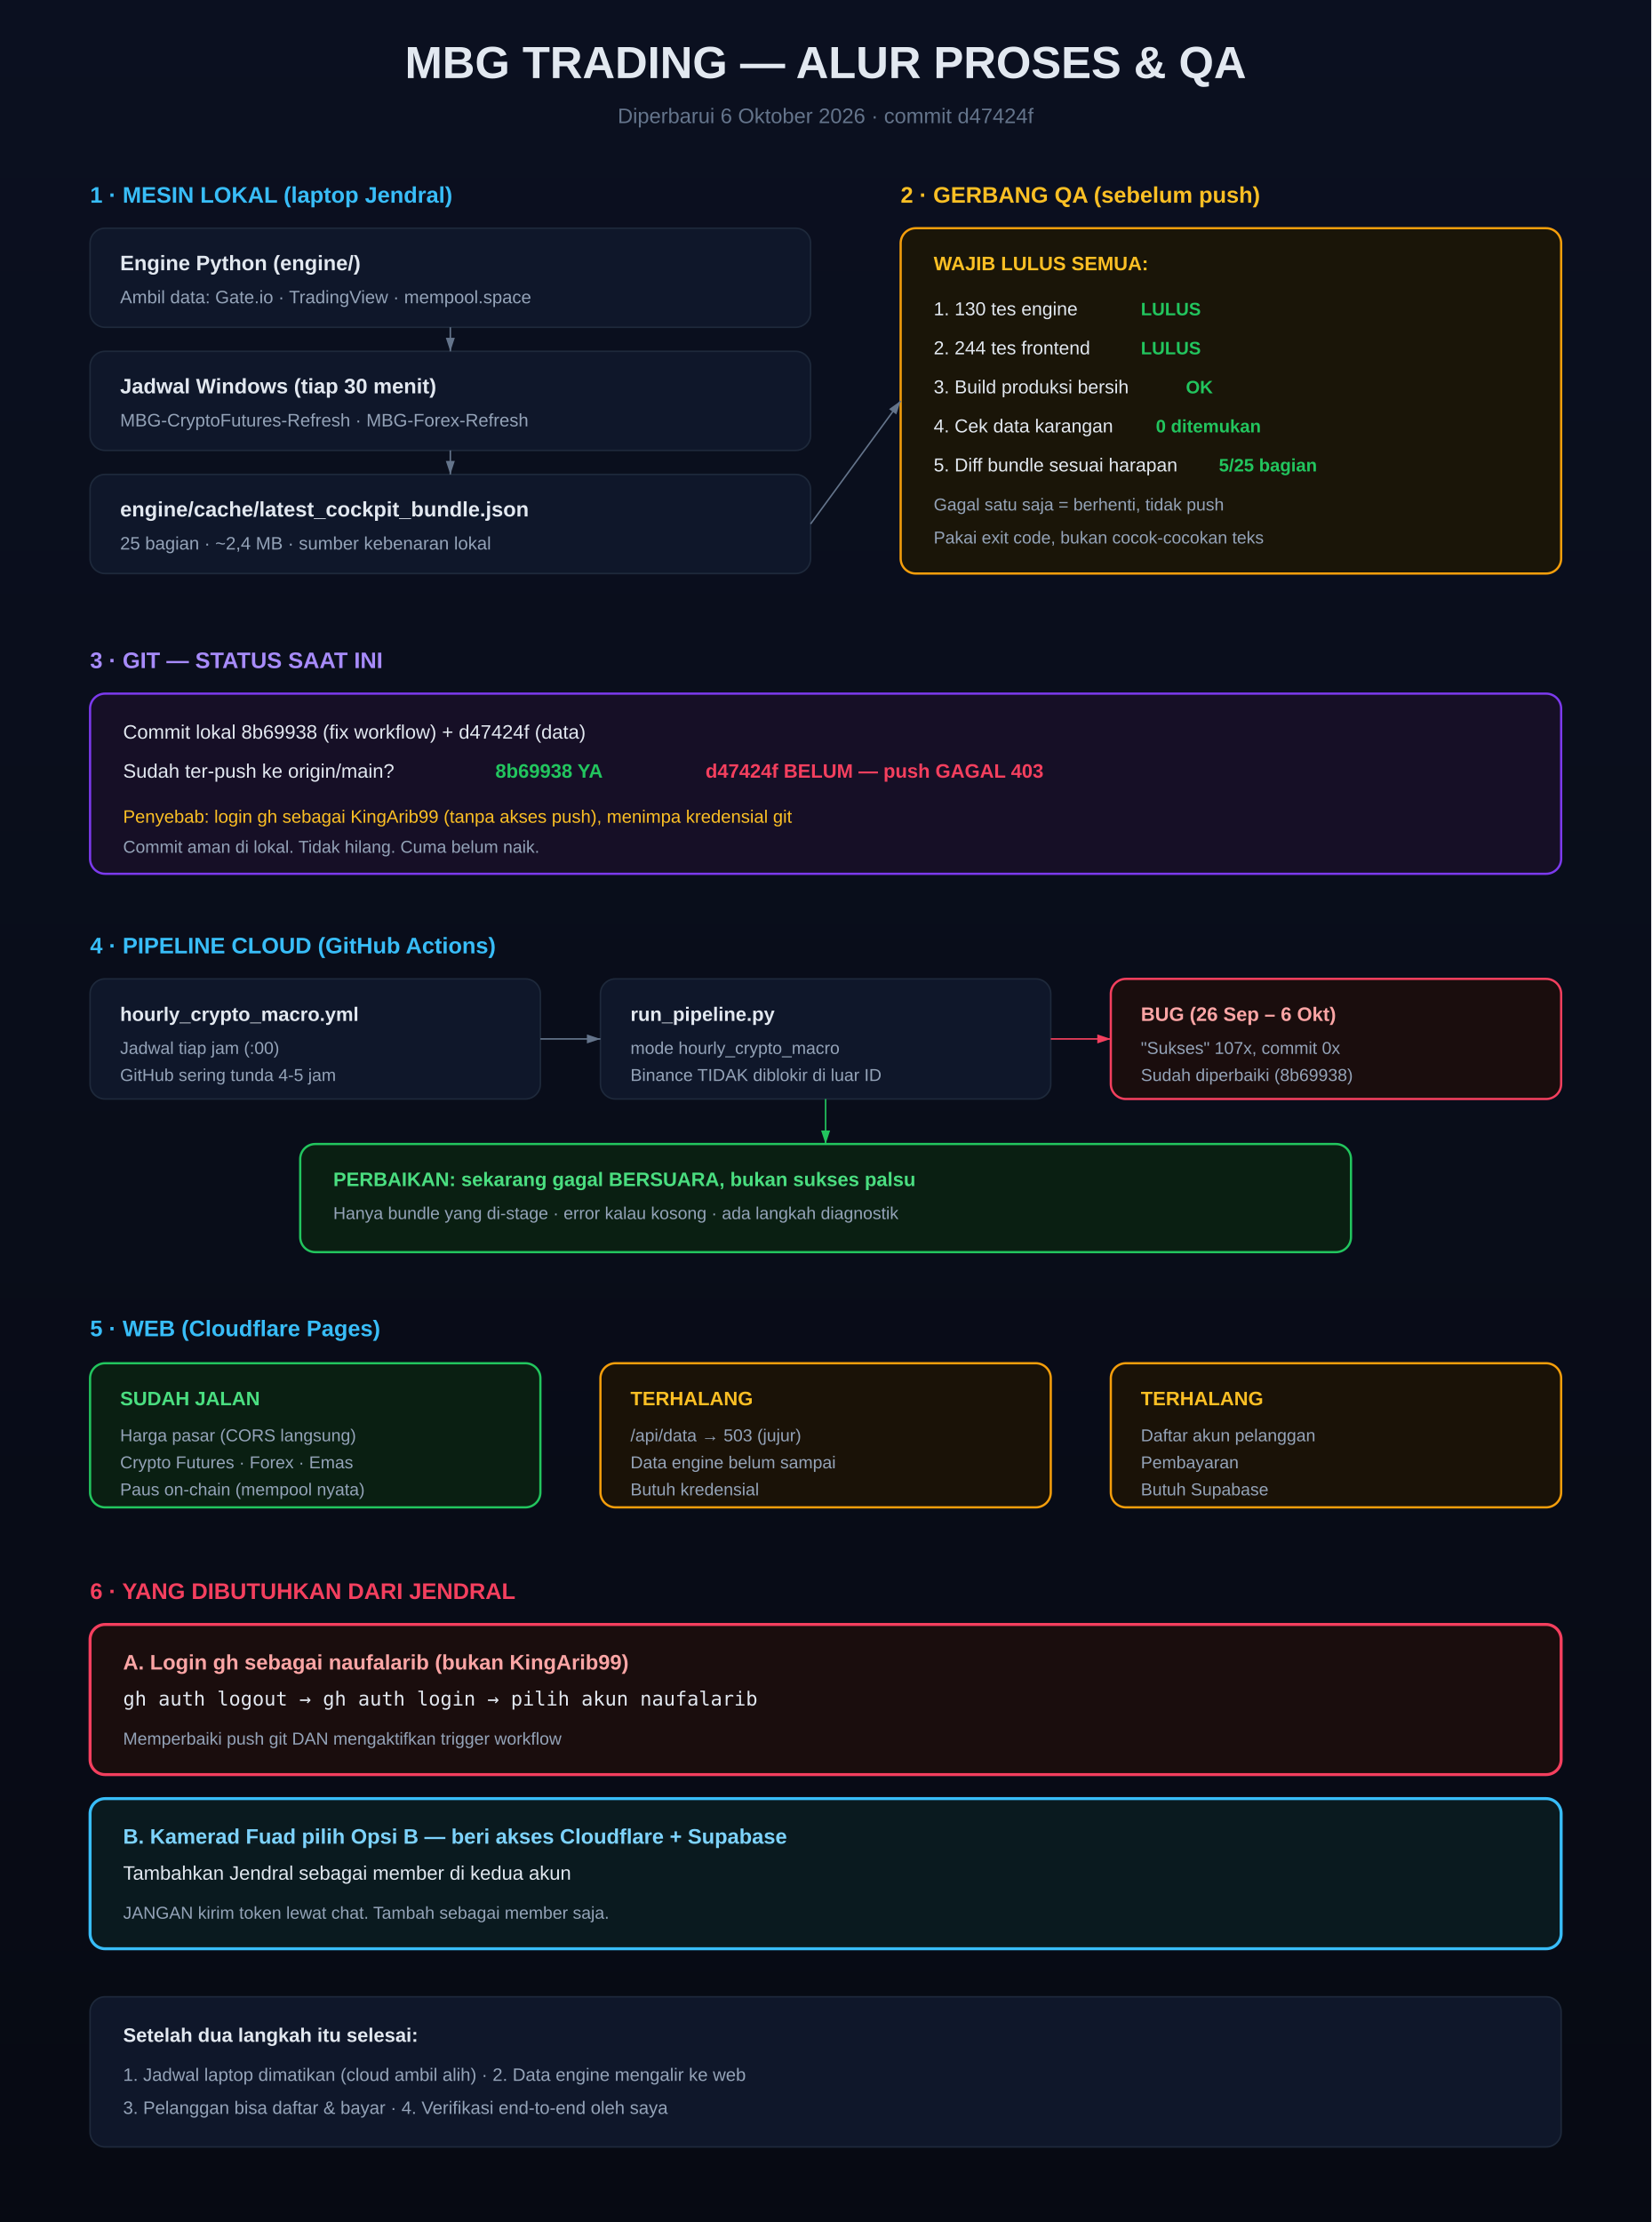
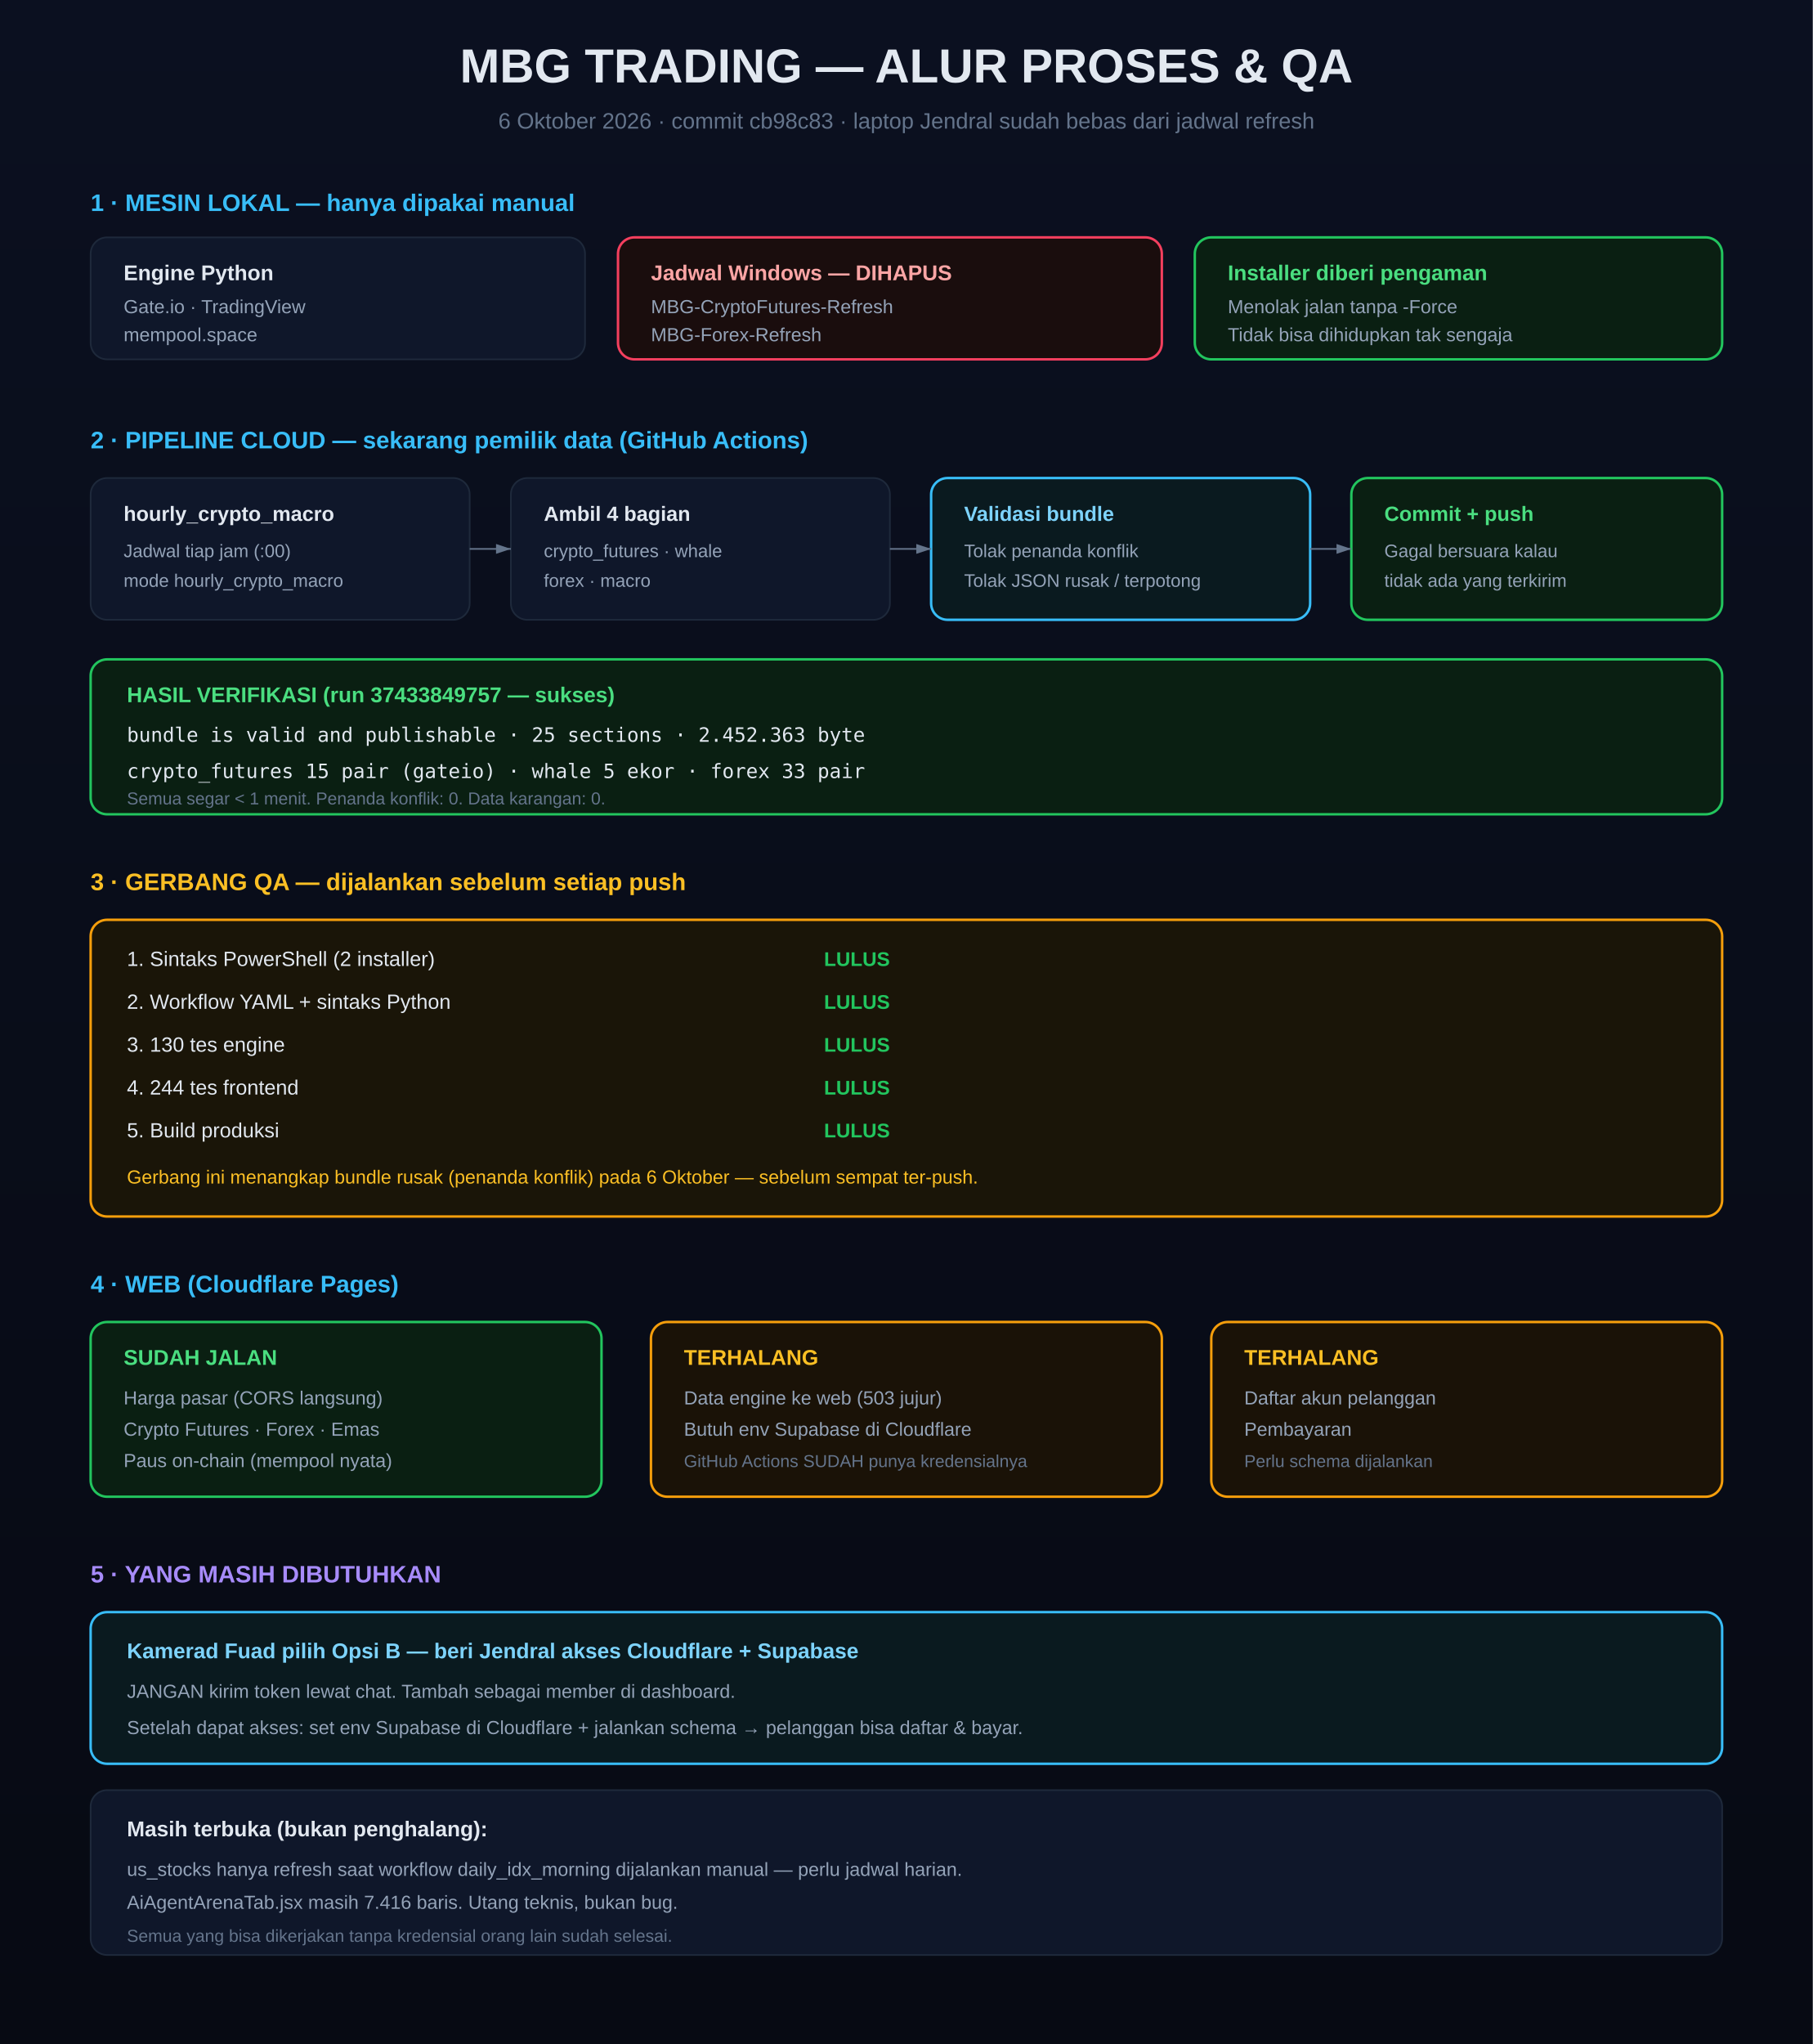
- <svg xmlns="http://www.w3.org/2000/svg" viewBox="0 0 1100 1480" width="1100" height="1480" font-family="Segoe UI, Arial, sans-serif">
+ <svg xmlns="http://www.w3.org/2000/svg" viewBox="0 0 1100 1240" width="1100" height="1240" font-family="Segoe UI, Arial, sans-serif">
  <defs>
    <linearGradient id="bg" x1="0" y1="0" x2="0" y2="1">
      <stop offset="0%" stop-color="#0b1020" />
      <stop offset="100%" stop-color="#070a13" />
    </linearGradient>
    <marker id="arrow" markerWidth="10" markerHeight="10" refX="9" refY="3" orient="auto">
      <path d="M0,0 L0,6 L9,3 z" fill="#64748b" />
    </marker>
-     <marker id="arrowRed" markerWidth="10" markerHeight="10" refX="9" refY="3" orient="auto">
-       <path d="M0,0 L0,6 L9,3 z" fill="#f43f5e" />
-     </marker>
-     <marker id="arrowGreen" markerWidth="10" markerHeight="10" refX="9" refY="3" orient="auto">
-       <path d="M0,0 L0,6 L9,3 z" fill="#22c55e" />
-     </marker>
  </defs>
-   <rect width="1100" height="1480" fill="url(#bg)" />
-   <text x="550" y="52" fill="#e2e8f0" font-size="30" font-weight="800" text-anchor="middle">MBG TRADING — ALUR PROSES &amp; QA</text>
-   <text x="550" y="82" fill="#64748b" font-size="14" text-anchor="middle">Diperbarui 6 Oktober 2026 · commit d47424f</text>
-   <text x="60" y="135" fill="#38bdf8" font-size="15" font-weight="800">1 · MESIN LOKAL (laptop Jendral)</text>
-   <rect x="60" y="152" width="480" height="66" rx="10" fill="#0f172a" stroke="#1e293b" />
-   <text x="80" y="180" fill="#e2e8f0" font-size="14" font-weight="700">Engine Python (engine/)</text>
-   <text x="80" y="202" fill="#94a3b8" font-size="12">Ambil data: Gate.io · TradingView · mempool.space</text>
-   <rect x="60" y="234" width="480" height="66" rx="10" fill="#0f172a" stroke="#1e293b" />
-   <text x="80" y="262" fill="#e2e8f0" font-size="14" font-weight="700">Jadwal Windows (tiap 30 menit)</text>
-   <text x="80" y="284" fill="#94a3b8" font-size="12">MBG-CryptoFutures-Refresh · MBG-Forex-Refresh</text>
-   <rect x="60" y="316" width="480" height="66" rx="10" fill="#0f172a" stroke="#1e293b" />
-   <text x="80" y="344" fill="#e2e8f0" font-size="14" font-weight="700">engine/cache/latest_cockpit_bundle.json</text>
-   <text x="80" y="366" fill="#94a3b8" font-size="12">25 bagian · ~2,4 MB · sumber kebenaran lokal</text>
-   <line x1="300" y1="218" x2="300" y2="234" stroke="#64748b" marker-end="url(#arrow)" />
-   <line x1="300" y1="300" x2="300" y2="316" stroke="#64748b" marker-end="url(#arrow)" />
-   <text x="600" y="135" fill="#fbbf24" font-size="15" font-weight="800">2 · GERBANG QA (sebelum push)</text>
-   <rect x="600" y="152" width="440" height="230" rx="10" fill="#1a1508" stroke="#f59e0b" stroke-width="1.5" />
-   <text x="622" y="180" fill="#fbbf24" font-size="13" font-weight="800">WAJIB LULUS SEMUA:</text>
-   <text x="622" y="210" fill="#e2e8f0" font-size="12.5">1. 130 tes engine</text>
-   <text x="760" y="210" fill="#22c55e" font-size="12" font-weight="700">LULUS</text>
-   <text x="622" y="236" fill="#e2e8f0" font-size="12.5">2. 244 tes frontend</text>
-   <text x="760" y="236" fill="#22c55e" font-size="12" font-weight="700">LULUS</text>
-   <text x="622" y="262" fill="#e2e8f0" font-size="12.5">3. Build produksi bersih</text>
-   <text x="790" y="262" fill="#22c55e" font-size="12" font-weight="700">OK</text>
-   <text x="622" y="288" fill="#e2e8f0" font-size="12.5">4. Cek data karangan</text>
-   <text x="770" y="288" fill="#22c55e" font-size="12" font-weight="700">0 ditemukan</text>
-   <text x="622" y="314" fill="#e2e8f0" font-size="12.5">5. Diff bundle sesuai harapan</text>
-   <text x="812" y="314" fill="#22c55e" font-size="12" font-weight="700">5/25 bagian</text>
-   <text x="622" y="340" fill="#94a3b8" font-size="11.5">Gagal satu saja = berhenti, tidak push</text>
-   <text x="622" y="362" fill="#94a3b8" font-size="11.5">Pakai exit code, bukan cocok-cocokan teks</text>
-   <line x1="540" y1="349" x2="600" y2="267" stroke="#64748b" marker-end="url(#arrow)" />
-   <text x="60" y="445" fill="#a78bfa" font-size="15" font-weight="800">3 · GIT — STATUS SAAT INI</text>
-   <rect x="60" y="462" width="980" height="120" rx="10" fill="#160f26" stroke="#7c3aed" stroke-width="1.5" />
-   <text x="82" y="492" fill="#e2e8f0" font-size="13">Commit lokal 8b69938 (fix workflow) + d47424f (data)</text>
-   <text x="82" y="518" fill="#e2e8f0" font-size="13">Sudah ter-push ke origin/main?</text>
-   <text x="330" y="518" fill="#22c55e" font-size="13" font-weight="700">8b69938 YA</text>
-   <text x="470" y="518" fill="#f43f5e" font-size="13" font-weight="700">d47424f BELUM — push GAGAL 403</text>
-   <text x="82" y="548" fill="#fbbf24" font-size="12">Penyebab: login gh sebagai KingArib99 (tanpa akses push), menimpa kredensial git</text>
-   <text x="82" y="568" fill="#94a3b8" font-size="11.5">Commit aman di lokal. Tidak hilang. Cuma belum naik.</text>
-   <text x="60" y="635" fill="#38bdf8" font-size="15" font-weight="800">4 · PIPELINE CLOUD (GitHub Actions)</text>
-   <rect x="60" y="652" width="300" height="80" rx="10" fill="#0f172a" stroke="#1e293b" />
-   <text x="80" y="680" fill="#e2e8f0" font-size="13" font-weight="700">hourly_crypto_macro.yml</text>
-   <text x="80" y="702" fill="#94a3b8" font-size="11.5">Jadwal tiap jam (:00)</text>
-   <text x="80" y="720" fill="#94a3b8" font-size="11.5">GitHub sering tunda 4-5 jam</text>
-   <rect x="400" y="652" width="300" height="80" rx="10" fill="#0f172a" stroke="#1e293b" />
-   <text x="420" y="680" fill="#e2e8f0" font-size="13" font-weight="700">run_pipeline.py</text>
-   <text x="420" y="702" fill="#94a3b8" font-size="11.5">mode hourly_crypto_macro</text>
-   <text x="420" y="720" fill="#94a3b8" font-size="11.5">Binance TIDAK diblokir di luar ID</text>
-   <rect x="740" y="652" width="300" height="80" rx="10" fill="#1a0d0d" stroke="#f43f5e" stroke-width="1.5" />
-   <text x="760" y="680" fill="#fca5a5" font-size="13" font-weight="700">BUG (26 Sep – 6 Okt)</text>
-   <text x="760" y="702" fill="#94a3b8" font-size="11.5">"Sukses" 107x, commit 0x</text>
-   <text x="760" y="720" fill="#94a3b8" font-size="11.5">Sudah diperbaiki (8b69938)</text>
-   <line x1="360" y1="692" x2="400" y2="692" stroke="#64748b" marker-end="url(#arrow)" />
-   <line x1="700" y1="692" x2="740" y2="692" stroke="#f43f5e" marker-end="url(#arrowRed)" />
-   <rect x="200" y="762" width="700" height="72" rx="10" fill="#0a1f12" stroke="#22c55e" stroke-width="1.5" />
-   <text x="222" y="790" fill="#4ade80" font-size="13" font-weight="800">PERBAIKAN: sekarang gagal BERSUARA, bukan sukses palsu</text>
-   <text x="222" y="812" fill="#94a3b8" font-size="11.5">Hanya bundle yang di-stage · error kalau kosong · ada langkah diagnostik</text>
-   <line x1="550" y1="732" x2="550" y2="762" stroke="#22c55e" marker-end="url(#arrowGreen)" />
-   <text x="60" y="890" fill="#38bdf8" font-size="15" font-weight="800">5 · WEB (Cloudflare Pages)</text>
-   <rect x="60" y="908" width="300" height="96" rx="10" fill="#0a1f12" stroke="#22c55e" stroke-width="1.5" />
-   <text x="80" y="936" fill="#4ade80" font-size="13" font-weight="800">SUDAH JALAN</text>
-   <text x="80" y="960" fill="#94a3b8" font-size="11.5">Harga pasar (CORS langsung)</text>
-   <text x="80" y="978" fill="#94a3b8" font-size="11.5">Crypto Futures · Forex · Emas</text>
-   <text x="80" y="996" fill="#94a3b8" font-size="11.5">Paus on-chain (mempool nyata)</text>
-   <rect x="400" y="908" width="300" height="96" rx="10" fill="#1a1207" stroke="#f59e0b" stroke-width="1.5" />
-   <text x="420" y="936" fill="#fbbf24" font-size="13" font-weight="800">TERHALANG</text>
-   <text x="420" y="960" fill="#94a3b8" font-size="11.5">/api/data → 503 (jujur)</text>
-   <text x="420" y="978" fill="#94a3b8" font-size="11.5">Data engine belum sampai</text>
-   <text x="420" y="996" fill="#94a3b8" font-size="11.5">Butuh kredensial</text>
-   <rect x="740" y="908" width="300" height="96" rx="10" fill="#1a1207" stroke="#f59e0b" stroke-width="1.5" />
-   <text x="760" y="936" fill="#fbbf24" font-size="13" font-weight="800">TERHALANG</text>
-   <text x="760" y="960" fill="#94a3b8" font-size="11.5">Daftar akun pelanggan</text>
-   <text x="760" y="978" fill="#94a3b8" font-size="11.5">Pembayaran</text>
-   <text x="760" y="996" fill="#94a3b8" font-size="11.5">Butuh Supabase</text>
-   <text x="60" y="1065" fill="#f43f5e" font-size="15" font-weight="800">6 · YANG DIBUTUHKAN DARI JENDRAL</text>
-   <rect x="60" y="1082" width="980" height="100" rx="10" fill="#1a0d0d" stroke="#f43f5e" stroke-width="2" />
-   <text x="82" y="1112" fill="#fca5a5" font-size="14" font-weight="800">A. Login gh sebagai naufalarib (bukan KingArib99)</text>
-   <text x="82" y="1136" fill="#e2e8f0" font-size="13" font-family="Consolas, monospace">gh auth logout   →   gh auth login   →   pilih akun naufalarib</text>
-   <text x="82" y="1162" fill="#94a3b8" font-size="11.5">Memperbaiki push git DAN mengaktifkan trigger workflow</text>
-   <rect x="60" y="1198" width="980" height="100" rx="10" fill="#0a1a1f" stroke="#38bdf8" stroke-width="2" />
-   <text x="82" y="1228" fill="#7dd3fc" font-size="14" font-weight="800">B. Kamerad Fuad pilih Opsi B — beri akses Cloudflare + Supabase</text>
-   <text x="82" y="1252" fill="#e2e8f0" font-size="13">Tambahkan Jendral sebagai member di kedua akun</text>
-   <text x="82" y="1278" fill="#94a3b8" font-size="11.5">JANGAN kirim token lewat chat. Tambah sebagai member saja.</text>
-   <rect x="60" y="1330" width="980" height="100" rx="10" fill="#0f172a" stroke="#1e293b" />
-   <text x="82" y="1360" fill="#e2e8f0" font-size="13" font-weight="800">Setelah dua langkah itu selesai:</text>
-   <text x="82" y="1386" fill="#94a3b8" font-size="12">1. Jadwal laptop dimatikan (cloud ambil alih) · 2. Data engine mengalir ke web</text>
-   <text x="82" y="1408" fill="#94a3b8" font-size="12">3. Pelanggan bisa daftar &amp; bayar · 4. Verifikasi end-to-end oleh saya</text>
+   <rect width="1100" height="1240" fill="url(#bg)" />
+   <text x="550" y="50" fill="#e2e8f0" font-size="29" font-weight="800" text-anchor="middle">MBG TRADING — ALUR PROSES &amp; QA</text>
+   <text x="550" y="78" fill="#64748b" font-size="13.5" text-anchor="middle">6 Oktober 2026 · commit cb98c83 · laptop Jendral sudah bebas dari jadwal refresh</text>
+   <text x="55" y="128" fill="#38bdf8" font-size="14.5" font-weight="800">1 · MESIN LOKAL — hanya dipakai manual</text>
+   <rect x="55" y="144" width="300" height="74" rx="10" fill="#0f172a" stroke="#1e293b" />
+   <text x="75" y="170" fill="#e2e8f0" font-size="13" font-weight="700">Engine Python</text>
+   <text x="75" y="190" fill="#94a3b8" font-size="11.5">Gate.io · TradingView</text>
+   <text x="75" y="207" fill="#94a3b8" font-size="11.5">mempool.space</text>
+   <rect x="375" y="144" width="330" height="74" rx="10" fill="#1a0d0d" stroke="#f43f5e" stroke-width="1.5" />
+   <text x="395" y="170" fill="#fca5a5" font-size="13" font-weight="700">Jadwal Windows — DIHAPUS</text>
+   <text x="395" y="190" fill="#94a3b8" font-size="11.5">MBG-CryptoFutures-Refresh</text>
+   <text x="395" y="207" fill="#94a3b8" font-size="11.5">MBG-Forex-Refresh</text>
+   <rect x="725" y="144" width="320" height="74" rx="10" fill="#0a1f12" stroke="#22c55e" stroke-width="1.5" />
+   <text x="745" y="170" fill="#4ade80" font-size="13" font-weight="700">Installer diberi pengaman</text>
+   <text x="745" y="190" fill="#94a3b8" font-size="11.5">Menolak jalan tanpa -Force</text>
+   <text x="745" y="207" fill="#94a3b8" font-size="11.5">Tidak bisa dihidupkan tak sengaja</text>
+   <text x="55" y="272" fill="#38bdf8" font-size="14.5" font-weight="800">2 · PIPELINE CLOUD — sekarang pemilik data (GitHub Actions)</text>
+   <rect x="55" y="290" width="230" height="86" rx="10" fill="#0f172a" stroke="#1e293b" />
+   <text x="75" y="316" fill="#e2e8f0" font-size="12.5" font-weight="700">hourly_crypto_macro</text>
+   <text x="75" y="338" fill="#94a3b8" font-size="11">Jadwal tiap jam (:00)</text>
+   <text x="75" y="356" fill="#94a3b8" font-size="11">mode hourly_crypto_macro</text>
+   <rect x="310" y="290" width="230" height="86" rx="10" fill="#0f172a" stroke="#1e293b" />
+   <text x="330" y="316" fill="#e2e8f0" font-size="12.5" font-weight="700">Ambil 4 bagian</text>
+   <text x="330" y="338" fill="#94a3b8" font-size="11">crypto_futures · whale</text>
+   <text x="330" y="356" fill="#94a3b8" font-size="11">forex · macro</text>
+   <rect x="565" y="290" width="230" height="86" rx="10" fill="#0a1a1f" stroke="#38bdf8" stroke-width="1.5" />
+   <text x="585" y="316" fill="#7dd3fc" font-size="12.5" font-weight="700">Validasi bundle</text>
+   <text x="585" y="338" fill="#94a3b8" font-size="11">Tolak penanda konflik</text>
+   <text x="585" y="356" fill="#94a3b8" font-size="11">Tolak JSON rusak / terpotong</text>
+   <rect x="820" y="290" width="225" height="86" rx="10" fill="#0a1f12" stroke="#22c55e" stroke-width="1.5" />
+   <text x="840" y="316" fill="#4ade80" font-size="12.5" font-weight="700">Commit + push</text>
+   <text x="840" y="338" fill="#94a3b8" font-size="11">Gagal bersuara kalau</text>
+   <text x="840" y="356" fill="#94a3b8" font-size="11">tidak ada yang terkirim</text>
+   <line x1="285" y1="333" x2="310" y2="333" stroke="#64748b" marker-end="url(#arrow)" />
+   <line x1="540" y1="333" x2="565" y2="333" stroke="#64748b" marker-end="url(#arrow)" />
+   <line x1="795" y1="333" x2="820" y2="333" stroke="#64748b" marker-end="url(#arrow)" />
+   <rect x="55" y="400" width="990" height="94" rx="10" fill="#0a1f12" stroke="#22c55e" stroke-width="1.5" />
+   <text x="77" y="426" fill="#4ade80" font-size="13" font-weight="800">HASIL VERIFIKASI (run 37433849757 — sukses)</text>
+   <text x="77" y="450" fill="#e2e8f0" font-size="12" font-family="Consolas, monospace">bundle is valid and publishable   ·   25 sections   ·   2.452.363 byte</text>
+   <text x="77" y="472" fill="#e2e8f0" font-size="12" font-family="Consolas, monospace">crypto_futures 15 pair (gateio)   ·   whale 5 ekor   ·   forex 33 pair</text>
+   <text x="77" y="488" fill="#64748b" font-size="10.5">Semua segar &lt; 1 menit. Penanda konflik: 0. Data karangan: 0.</text>
+   <text x="55" y="540" fill="#fbbf24" font-size="14.5" font-weight="800">3 · GERBANG QA — dijalankan sebelum setiap push</text>
+   <rect x="55" y="558" width="990" height="180" rx="10" fill="#1a1508" stroke="#f59e0b" stroke-width="1.5" />
+   <text x="77" y="586" fill="#e2e8f0" font-size="12.5">1.  Sintaks PowerShell (2 installer)</text>
+   <text x="500" y="586" fill="#22c55e" font-size="12" font-weight="700">LULUS</text>
+   <text x="77" y="612" fill="#e2e8f0" font-size="12.5">2.  Workflow YAML + sintaks Python</text>
+   <text x="500" y="612" fill="#22c55e" font-size="12" font-weight="700">LULUS</text>
+   <text x="77" y="638" fill="#e2e8f0" font-size="12.5">3.  130 tes engine</text>
+   <text x="500" y="638" fill="#22c55e" font-size="12" font-weight="700">LULUS</text>
+   <text x="77" y="664" fill="#e2e8f0" font-size="12.5">4.  244 tes frontend</text>
+   <text x="500" y="664" fill="#22c55e" font-size="12" font-weight="700">LULUS</text>
+   <text x="77" y="690" fill="#e2e8f0" font-size="12.5">5.  Build produksi</text>
+   <text x="500" y="690" fill="#22c55e" font-size="12" font-weight="700">LULUS</text>
+   <text x="77" y="718" fill="#fbbf24" font-size="11.5">Gerbang ini menangkap bundle rusak (penanda konflik) pada 6 Oktober — sebelum sempat ter-push.</text>
+   <text x="55" y="784" fill="#38bdf8" font-size="14.5" font-weight="800">4 · WEB (Cloudflare Pages)</text>
+   <rect x="55" y="802" width="310" height="106" rx="10" fill="#0a1f12" stroke="#22c55e" stroke-width="1.5" />
+   <text x="75" y="828" fill="#4ade80" font-size="13" font-weight="800">SUDAH JALAN</text>
+   <text x="75" y="852" fill="#94a3b8" font-size="11.5">Harga pasar (CORS langsung)</text>
+   <text x="75" y="871" fill="#94a3b8" font-size="11.5">Crypto Futures · Forex · Emas</text>
+   <text x="75" y="890" fill="#94a3b8" font-size="11.5">Paus on-chain (mempool nyata)</text>
+   <rect x="395" y="802" width="310" height="106" rx="10" fill="#1a1207" stroke="#f59e0b" stroke-width="1.5" />
+   <text x="415" y="828" fill="#fbbf24" font-size="13" font-weight="800">TERHALANG</text>
+   <text x="415" y="852" fill="#94a3b8" font-size="11.5">Data engine ke web (503 jujur)</text>
+   <text x="415" y="871" fill="#94a3b8" font-size="11.5">Butuh env Supabase di Cloudflare</text>
+   <text x="415" y="890" fill="#64748b" font-size="10.5">GitHub Actions SUDAH punya kredensialnya</text>
+   <rect x="735" y="802" width="310" height="106" rx="10" fill="#1a1207" stroke="#f59e0b" stroke-width="1.5" />
+   <text x="755" y="828" fill="#fbbf24" font-size="13" font-weight="800">TERHALANG</text>
+   <text x="755" y="852" fill="#94a3b8" font-size="11.5">Daftar akun pelanggan</text>
+   <text x="755" y="871" fill="#94a3b8" font-size="11.5">Pembayaran</text>
+   <text x="755" y="890" fill="#64748b" font-size="10.5">Perlu schema dijalankan</text>
+   <text x="55" y="960" fill="#a78bfa" font-size="14.5" font-weight="800">5 · YANG MASIH DIBUTUHKAN</text>
+   <rect x="55" y="978" width="990" height="92" rx="10" fill="#0a1a1f" stroke="#38bdf8" stroke-width="1.5" />
+   <text x="77" y="1006" fill="#7dd3fc" font-size="13" font-weight="800">Kamerad Fuad pilih Opsi B — beri Jendral akses Cloudflare + Supabase</text>
+   <text x="77" y="1030" fill="#94a3b8" font-size="11.5">JANGAN kirim token lewat chat. Tambah sebagai member di dashboard.</text>
+   <text x="77" y="1052" fill="#94a3b8" font-size="11.5">Setelah dapat akses: set env Supabase di Cloudflare + jalankan schema → pelanggan bisa daftar &amp; bayar.</text>
+   <rect x="55" y="1086" width="990" height="100" rx="10" fill="#0f172a" stroke="#1e293b" />
+   <text x="77" y="1114" fill="#e2e8f0" font-size="13" font-weight="800">Masih terbuka (bukan penghalang):</text>
+   <text x="77" y="1138" fill="#94a3b8" font-size="11.5">us_stocks hanya refresh saat workflow daily_idx_morning dijalankan manual — perlu jadwal harian.</text>
+   <text x="77" y="1158" fill="#94a3b8" font-size="11.5">AiAgentArenaTab.jsx masih 7.416 baris. Utang teknis, bukan bug.</text>
+   <text x="77" y="1178" fill="#64748b" font-size="10.5">Semua yang bisa dikerjakan tanpa kredensial orang lain sudah selesai.</text>
</svg>
